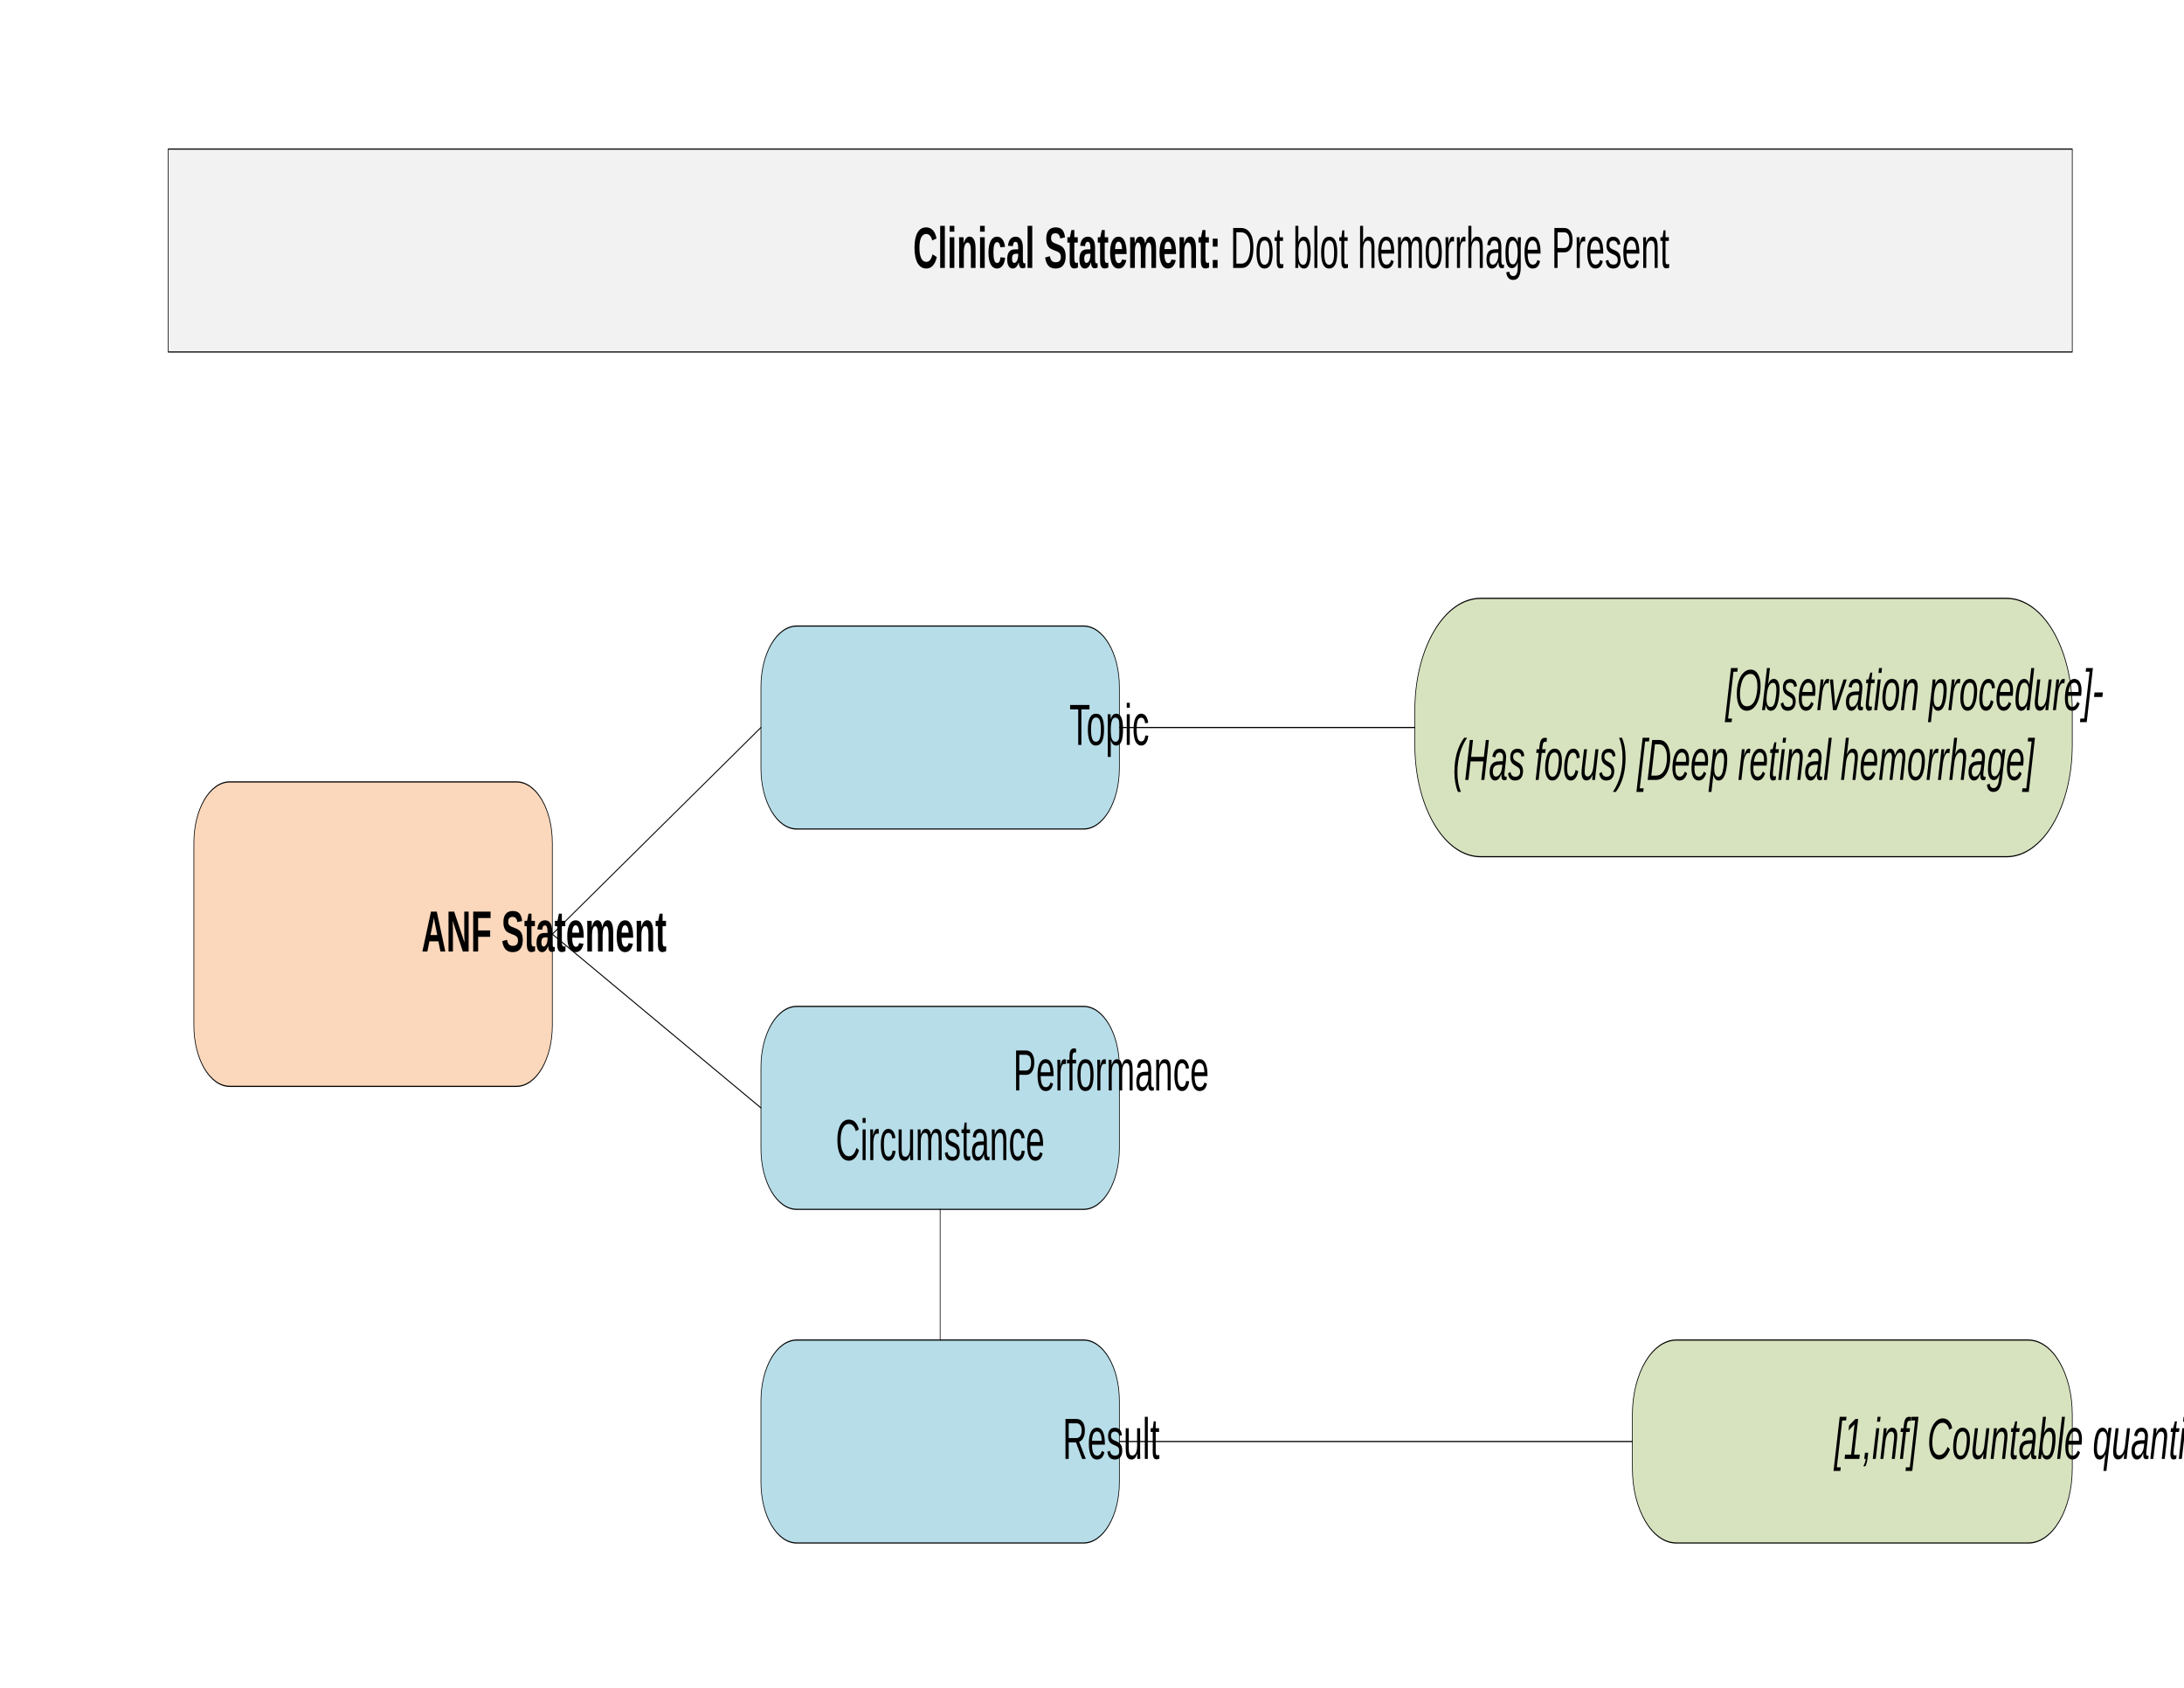
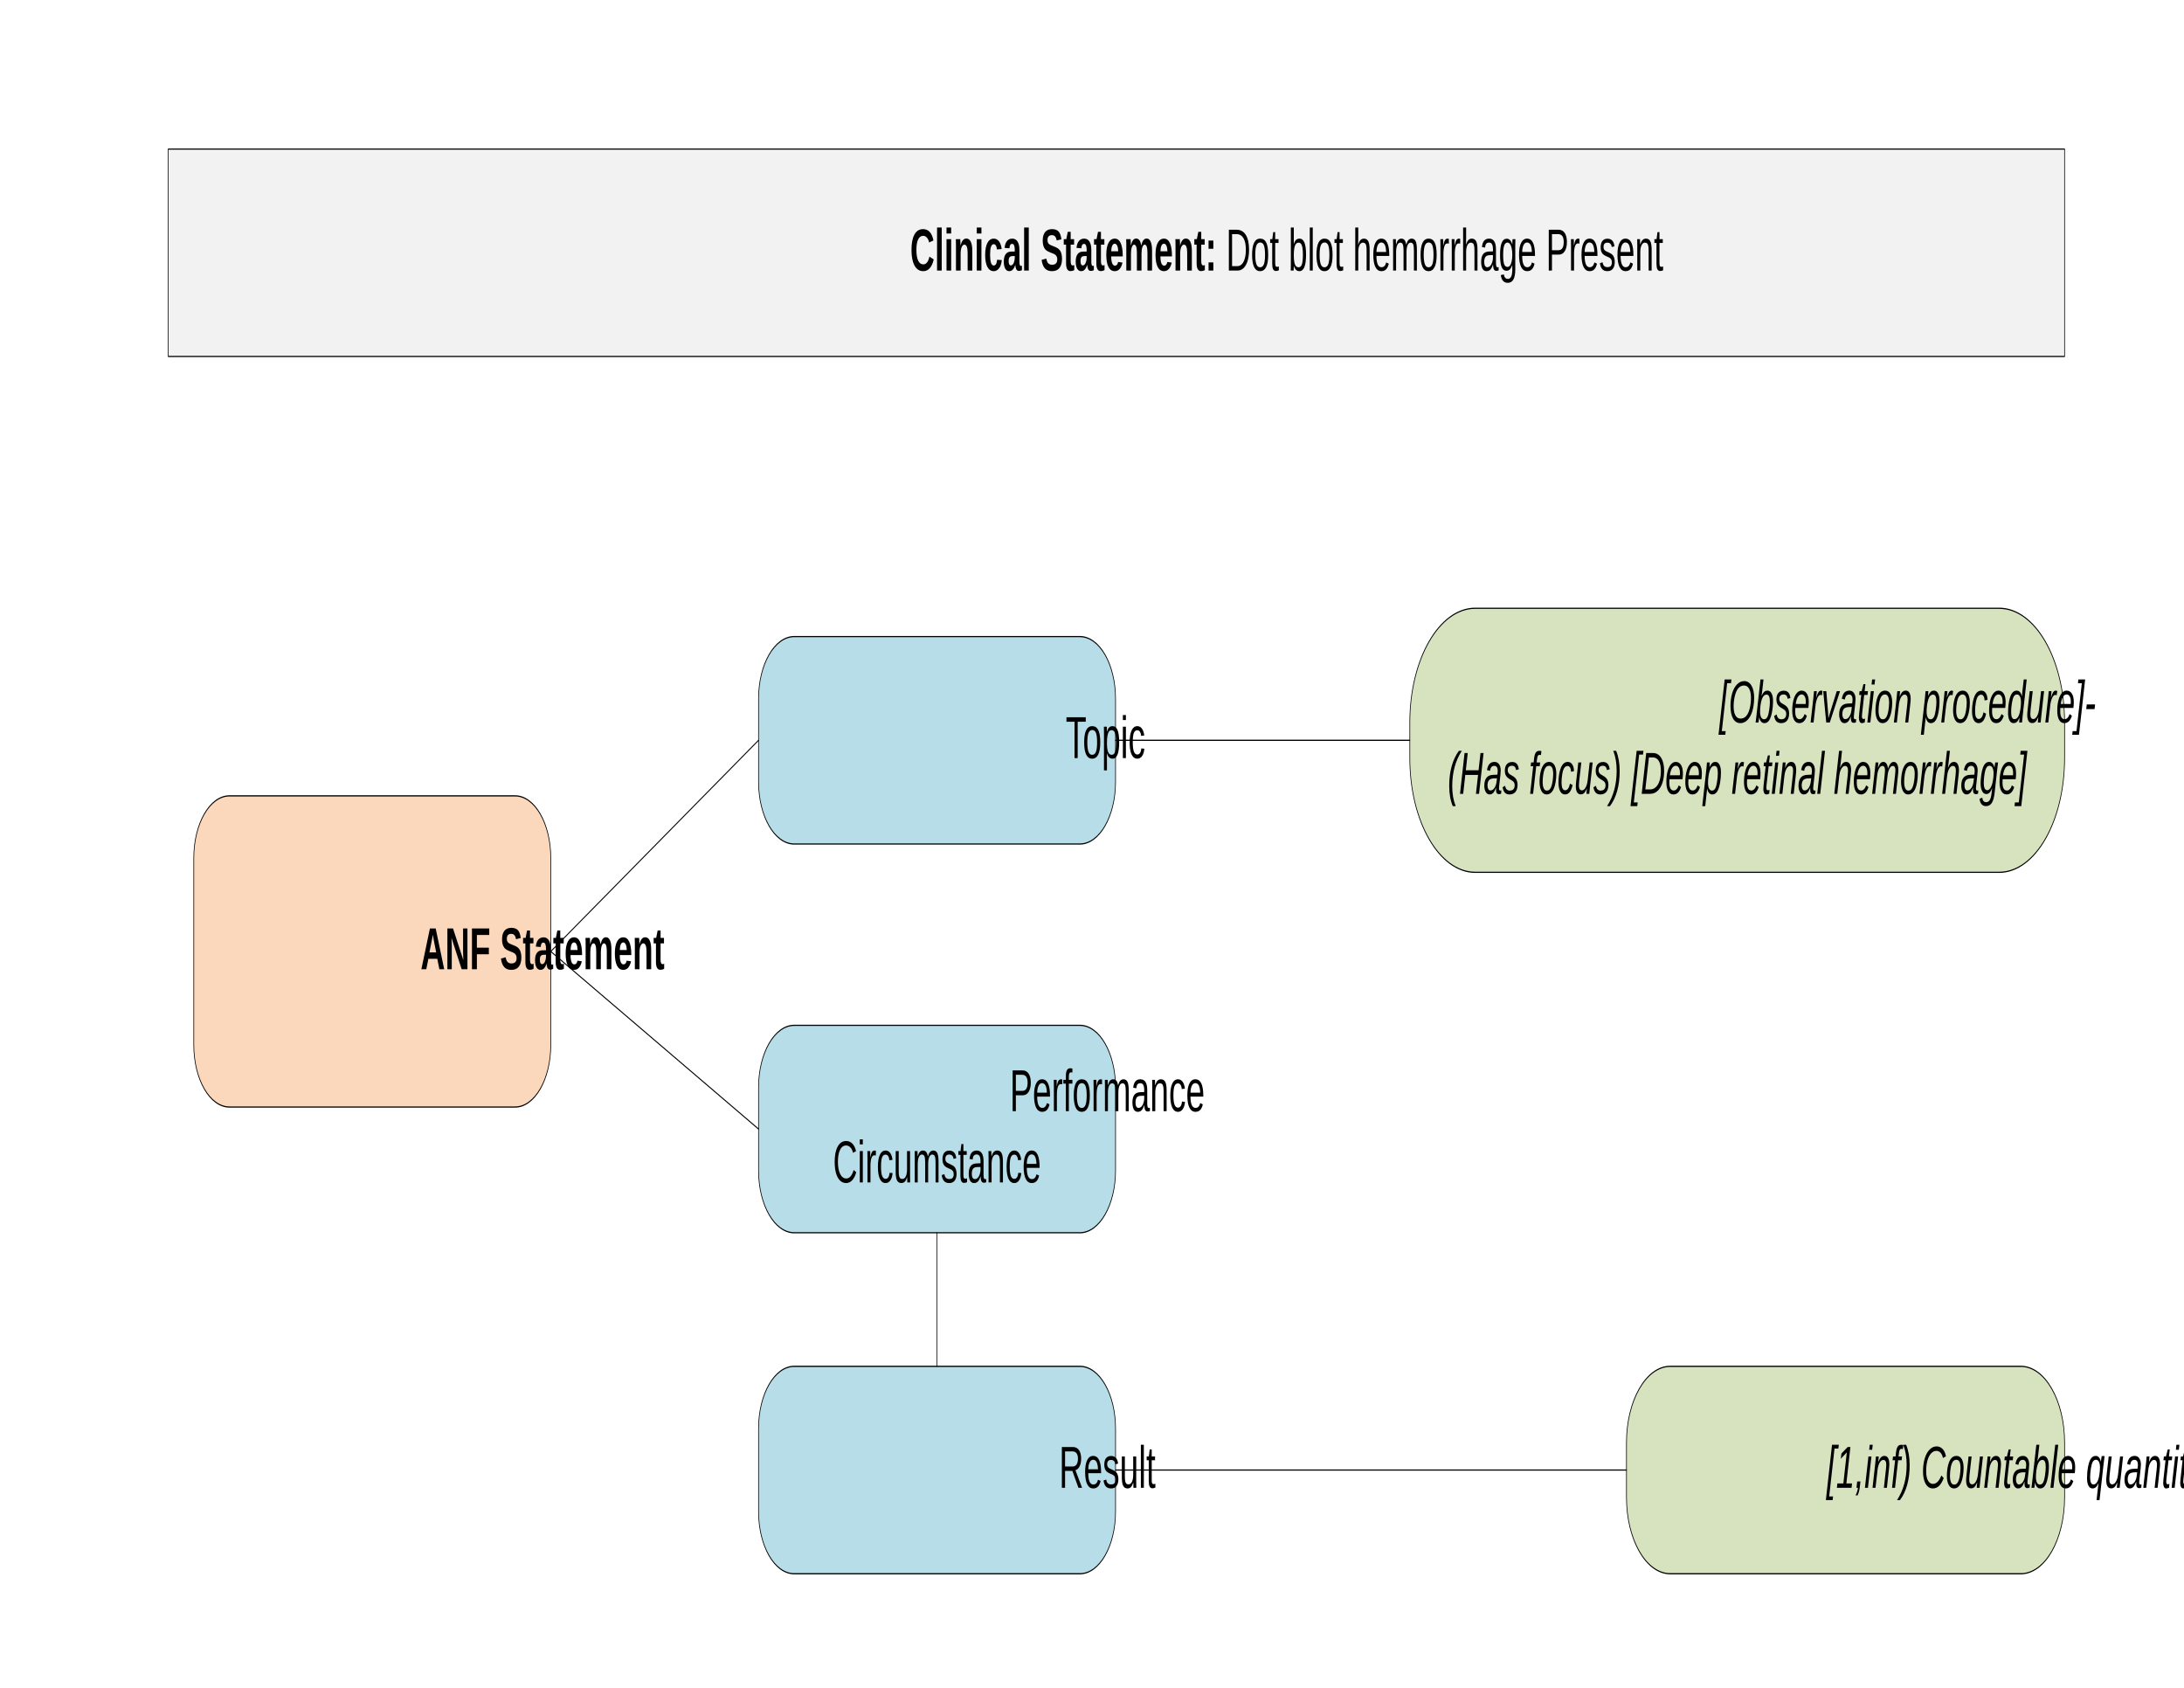
<svg xmlns="http://www.w3.org/2000/svg" xmlns:ns1="http://schemas.microsoft.com/visio/2003/SVGExtensions/" width="11in" height="8.5in" viewBox="0 0 792 612" xml:space="preserve" color-interpolation-filters="sRGB" class="st11" version="1.1" id="svg102">
  <defs id="defs106" />
  <ns1:documentProperties ns1:langID="1033" ns1:viewMarkup="false">
    <ns1:userDefs>
      <ns1:ud ns1:nameU="msvNoAutoConnect" ns1:val="VT0(1):26" />
    </ns1:userDefs>
  </ns1:documentProperties>
  <style type="text/css" id="style2">
	
		.st1 {fill:#f2f2f2;stroke:#000000;stroke-linecap:round;stroke-linejoin:round;stroke-width:0.24}
		.st2 {fill:#000000;font-family:Arial;font-size:1em;font-weight:bold}
		.st3 {font-size:1em;font-weight:normal}
		.st4 {fill:#b7dde8;stroke:#000000;stroke-linecap:round;stroke-linejoin:round;stroke-width:0.24}
		.st5 {fill:#000000;font-family:Arial;font-size:1em}
		.st6 {font-size:1em}
		.st7 {fill:#d7e3bf;stroke:#000000;stroke-linecap:round;stroke-linejoin:round;stroke-width:0.24}
		.st8 {fill:#000000;font-family:Arial;font-size:1em;font-style:italic}
		.st9 {stroke:#000000;stroke-linecap:round;stroke-linejoin:round;stroke-width:0.24}
		.st10 {fill:#fbd7bb;stroke:#000000;stroke-linecap:round;stroke-linejoin:round;stroke-width:0.24}
		.st11 {fill:none;fill-rule:evenodd;font-size:12px;overflow:visible;stroke-linecap:square;stroke-miterlimit:3}
	
	</style>
-   <g ns1:mID="19" ns1:index="2" ns1:groupContext="foregroundPage" id="g100" transform="matrix(1.033261,0,0,1.754993,-1.986241,-40.72801)">
+   <g ns1:mID="19" ns1:index="2" ns1:groupContext="foregroundPage" id="g100" transform="matrix(1.029084,0,0,1.793715,-1.730107,-42.81758)">
    <ns1:pageProperties ns1:drawingScale="1" ns1:pageScale="1" ns1:drawingUnits="19" ns1:shadowOffsetX="9" ns1:shadowOffsetY="-9" />
    <g id="shape1-1" ns1:mID="1" ns1:groupContext="shape" transform="translate(60.9673,-516.068)">
      <ns1:userDefs>
        <ns1:ud ns1:nameU="visVersion" ns1:val="VT0(15):26" />
      </ns1:userDefs>
      <ns1:textBlock ns1:margins="rect(4,4,4,4)" />
      <ns1:textRect cx="334.125" cy="591.034" width="668.25" height="41.932" />
      <rect x="0" y="570.068" width="668.25" height="41.932" class="st1" id="rect10" style="fill:#f2f2f2;stroke:#000000;stroke-width:0.24;stroke-linecap:round;stroke-linejoin:round" />
      <text x="201.4" y="594.63" class="st2" ns1:langID="1033" id="text14" style="font-weight:bold;font-size:12px;font-family:Arial;fill:#000000">
        <ns1:paragraph ns1:horizAlign="1" ns1:bulletSize="0.166667" />
        <ns1:tabList />Clinical Statement: <tspan class="st3" id="tspan12" style="font-weight:normal;font-size:12px">Dot blot hemorrhage Present</tspan>
      </text>
    </g>
    <g id="shape2-5" ns1:mID="2" ns1:groupContext="shape" transform="translate(268.984,-417.516)">
      <ns1:userDefs>
        <ns1:ud ns1:nameU="CTypeTopLeftSnip" ns1:prompt="" ns1:val="VT0(0):5" />
        <ns1:ud ns1:nameU="CTypeTopRightSnip" ns1:prompt="" ns1:val="VT0(0):5" />
        <ns1:ud ns1:nameU="CTypeBotLeftSnip" ns1:prompt="" ns1:val="VT0(0):5" />
        <ns1:ud ns1:nameU="CTypeBotRightSnip" ns1:prompt="" ns1:val="VT0(0):5" />
        <ns1:ud ns1:nameU="CornerLockHoriz" ns1:prompt="" ns1:val="VT0(0):5" />
        <ns1:ud ns1:nameU="CornerLockVert" ns1:prompt="" ns1:val="VT0(0):5" />
        <ns1:ud ns1:nameU="CornerLockDiag" ns1:prompt="" ns1:val="VT0(0):5" />
        <ns1:ud ns1:nameU="TopLeftOffset" ns1:prompt="" ns1:val="VT0(0.15):1" />
        <ns1:ud ns1:nameU="TopRightOffset" ns1:prompt="" ns1:val="VT0(0.15):1" />
        <ns1:ud ns1:nameU="BotLeftOffset" ns1:prompt="" ns1:val="VT0(0.15):1" />
        <ns1:ud ns1:nameU="BotRightOffset" ns1:prompt="" ns1:val="VT0(0.15):1" />
        <ns1:ud ns1:nameU="visVersion" ns1:prompt="" ns1:val="VT0(15):26" />
        <ns1:ud ns1:nameU="TopLeftOffset" ns1:prompt="" ns1:val="VT0(0.17471590464537):1" />
        <ns1:ud ns1:nameU="TopRightOffset" ns1:prompt="" ns1:val="VT0(0.17471590464537):1" />
        <ns1:ud ns1:nameU="BotLeftOffset" ns1:prompt="" ns1:val="VT0(0.17471590464537):1" />
        <ns1:ud ns1:nameU="BotRightOffset" ns1:prompt="" ns1:val="VT0(0.17471590464537):1" />
      </ns1:userDefs>
      <ns1:textBlock ns1:margins="rect(4,4,4,4)" />
      <ns1:textRect cx="62.898" cy="591.034" width="125.8" height="41.932" />
      <path d="M 12.58,612 H 113.22 A 12.579,12.579 -180 0 0 125.8,599.42 V 582.65 A 12.579,12.579 -180 0 0 113.22,570.07 H 12.58 A 12.579,12.579 -180 0 0 0,582.65 v 16.77 A 12.579,12.579 -180 0 0 12.58,612 Z" class="st4" id="path21" style="fill:#b7dde8;stroke:#000000;stroke-width:0.24;stroke-linecap:round;stroke-linejoin:round" />
      <text x="48.23" y="594.63" class="st5" ns1:langID="1033" id="text23" style="font-size:12px;font-family:Arial;fill:#000000">
        <ns1:paragraph ns1:horizAlign="1" ns1:bulletSize="0.166667" />
        <ns1:tabList />Topic</text>
    </g>
    <g id="shape3-8" ns1:mID="3" ns1:groupContext="shape" transform="translate(268.984,-338.932)">
      <ns1:userDefs>
        <ns1:ud ns1:nameU="CTypeTopLeftSnip" ns1:prompt="" ns1:val="VT0(0):5" />
        <ns1:ud ns1:nameU="CTypeTopRightSnip" ns1:prompt="" ns1:val="VT0(0):5" />
        <ns1:ud ns1:nameU="CTypeBotLeftSnip" ns1:prompt="" ns1:val="VT0(0):5" />
        <ns1:ud ns1:nameU="CTypeBotRightSnip" ns1:prompt="" ns1:val="VT0(0):5" />
        <ns1:ud ns1:nameU="CornerLockHoriz" ns1:prompt="" ns1:val="VT0(0):5" />
        <ns1:ud ns1:nameU="CornerLockVert" ns1:prompt="" ns1:val="VT0(0):5" />
        <ns1:ud ns1:nameU="CornerLockDiag" ns1:prompt="" ns1:val="VT0(0):5" />
        <ns1:ud ns1:nameU="TopLeftOffset" ns1:prompt="" ns1:val="VT0(0.15):1" />
        <ns1:ud ns1:nameU="TopRightOffset" ns1:prompt="" ns1:val="VT0(0.15):1" />
        <ns1:ud ns1:nameU="BotLeftOffset" ns1:prompt="" ns1:val="VT0(0.15):1" />
        <ns1:ud ns1:nameU="BotRightOffset" ns1:prompt="" ns1:val="VT0(0.15):1" />
        <ns1:ud ns1:nameU="visVersion" ns1:prompt="" ns1:val="VT0(15):26" />
        <ns1:ud ns1:nameU="TopLeftOffset" ns1:prompt="" ns1:val="VT0(0.17471590464537):1" />
        <ns1:ud ns1:nameU="TopRightOffset" ns1:prompt="" ns1:val="VT0(0.17471590464537):1" />
        <ns1:ud ns1:nameU="BotLeftOffset" ns1:prompt="" ns1:val="VT0(0.17471590464537):1" />
        <ns1:ud ns1:nameU="BotRightOffset" ns1:prompt="" ns1:val="VT0(0.17471590464537):1" />
      </ns1:userDefs>
      <ns1:textBlock ns1:margins="rect(4,4,4,4)" />
      <ns1:textRect cx="62.898" cy="591.034" width="125.8" height="41.932" />
      <path d="M 12.58,612 H 113.22 A 12.579,12.579 -180 0 0 125.8,599.42 V 582.65 A 12.579,12.579 -180 0 0 113.22,570.07 H 12.58 A 12.579,12.579 -180 0 0 0,582.65 v 16.77 A 12.579,12.579 -180 0 0 12.58,612 Z" class="st4" id="path30" style="fill:#b7dde8;stroke:#000000;stroke-width:0.24;stroke-linecap:round;stroke-linejoin:round" />
      <text x="28.55" y="587.43" class="st5" ns1:langID="1033" id="text34" style="font-size:12px;font-family:Arial;fill:#000000">
        <ns1:paragraph ns1:horizAlign="1" ns1:bulletSize="0.166667" />
        <ns1:tabList />Performance <tspan x="26.22" dy="1.2em" class="st6" id="tspan32" style="font-size:12px">Circumstance</tspan>
      </text>
    </g>
    <g id="shape4-12" ns1:mID="4" ns1:groupContext="shape" transform="translate(268.984,-270)">
      <ns1:userDefs>
        <ns1:ud ns1:nameU="CTypeTopLeftSnip" ns1:prompt="" ns1:val="VT0(0):5" />
        <ns1:ud ns1:nameU="CTypeTopRightSnip" ns1:prompt="" ns1:val="VT0(0):5" />
        <ns1:ud ns1:nameU="CTypeBotLeftSnip" ns1:prompt="" ns1:val="VT0(0):5" />
        <ns1:ud ns1:nameU="CTypeBotRightSnip" ns1:prompt="" ns1:val="VT0(0):5" />
        <ns1:ud ns1:nameU="CornerLockHoriz" ns1:prompt="" ns1:val="VT0(0):5" />
        <ns1:ud ns1:nameU="CornerLockVert" ns1:prompt="" ns1:val="VT0(0):5" />
        <ns1:ud ns1:nameU="CornerLockDiag" ns1:prompt="" ns1:val="VT0(0):5" />
        <ns1:ud ns1:nameU="TopLeftOffset" ns1:prompt="" ns1:val="VT0(0.15):1" />
        <ns1:ud ns1:nameU="TopRightOffset" ns1:prompt="" ns1:val="VT0(0.15):1" />
        <ns1:ud ns1:nameU="BotLeftOffset" ns1:prompt="" ns1:val="VT0(0.15):1" />
        <ns1:ud ns1:nameU="BotRightOffset" ns1:prompt="" ns1:val="VT0(0.15):1" />
        <ns1:ud ns1:nameU="visVersion" ns1:prompt="" ns1:val="VT0(15):26" />
        <ns1:ud ns1:nameU="TopLeftOffset" ns1:prompt="" ns1:val="VT0(0.17471590464537):1" />
        <ns1:ud ns1:nameU="TopRightOffset" ns1:prompt="" ns1:val="VT0(0.17471590464537):1" />
        <ns1:ud ns1:nameU="BotLeftOffset" ns1:prompt="" ns1:val="VT0(0.17471590464537):1" />
        <ns1:ud ns1:nameU="BotRightOffset" ns1:prompt="" ns1:val="VT0(0.17471590464537):1" />
      </ns1:userDefs>
      <ns1:textBlock ns1:margins="rect(4,4,4,4)" />
      <ns1:textRect cx="62.898" cy="591.034" width="125.8" height="41.932" />
      <path d="M 12.58,612 H 113.22 A 12.579,12.579 -180 0 0 125.8,599.42 V 582.65 A 12.579,12.579 -180 0 0 113.22,570.07 H 12.58 A 12.579,12.579 -180 0 0 0,582.65 v 16.77 A 12.579,12.579 -180 0 0 12.58,612 Z" class="st4" id="path41" style="fill:#b7dde8;stroke:#000000;stroke-width:0.24;stroke-linecap:round;stroke-linejoin:round" />
      <text x="45.89" y="594.63" class="st5" ns1:langID="1033" id="text43" style="font-size:12px;font-family:Arial;fill:#000000">
        <ns1:paragraph ns1:horizAlign="1" ns1:bulletSize="0.166667" />
        <ns1:tabList />Result</text>
    </g>
    <g id="shape5-15" ns1:mID="5" ns1:groupContext="shape" transform="translate(498.484,-411.792)">
      <ns1:userDefs>
        <ns1:ud ns1:nameU="CTypeTopLeftSnip" ns1:prompt="" ns1:val="VT0(0):5" />
        <ns1:ud ns1:nameU="CTypeTopRightSnip" ns1:prompt="" ns1:val="VT0(0):5" />
        <ns1:ud ns1:nameU="CTypeBotLeftSnip" ns1:prompt="" ns1:val="VT0(0):5" />
        <ns1:ud ns1:nameU="CTypeBotRightSnip" ns1:prompt="" ns1:val="VT0(0):5" />
        <ns1:ud ns1:nameU="CornerLockHoriz" ns1:prompt="" ns1:val="VT0(0):5" />
        <ns1:ud ns1:nameU="CornerLockVert" ns1:prompt="" ns1:val="VT0(0):5" />
        <ns1:ud ns1:nameU="CornerLockDiag" ns1:prompt="" ns1:val="VT0(0):5" />
        <ns1:ud ns1:nameU="TopLeftOffset" ns1:prompt="" ns1:val="VT0(0.15):1" />
        <ns1:ud ns1:nameU="TopRightOffset" ns1:prompt="" ns1:val="VT0(0.15):1" />
        <ns1:ud ns1:nameU="BotLeftOffset" ns1:prompt="" ns1:val="VT0(0.15):1" />
        <ns1:ud ns1:nameU="BotRightOffset" ns1:prompt="" ns1:val="VT0(0.15):1" />
        <ns1:ud ns1:nameU="visVersion" ns1:prompt="" ns1:val="VT0(15):26" />
        <ns1:ud ns1:nameU="TopLeftOffset" ns1:prompt="" ns1:val="VT0(0.32046340045372):1" />
        <ns1:ud ns1:nameU="TopRightOffset" ns1:prompt="" ns1:val="VT0(0.32046340045372):1" />
        <ns1:ud ns1:nameU="BotLeftOffset" ns1:prompt="" ns1:val="VT0(0.32046340045372):1" />
        <ns1:ud ns1:nameU="BotRightOffset" ns1:prompt="" ns1:val="VT0(0.32046340045372):1" />
      </ns1:userDefs>
      <ns1:textBlock ns1:margins="rect(4,4,4,4)" />
      <ns1:textRect cx="115.367" cy="585.31" width="230.74" height="53.38" />
      <path d="m 23.07,612 h 184.59 a 23.073,23.073 -180 0 0 23.07,-23.07 v -7.24 A 23.073,23.073 -180 0 0 207.66,558.62 H 23.07 A 23.073,23.073 -180 0 0 0,581.69 v 7.24 A 23.073,23.073 -180 0 0 23.07,612 Z" class="st7" id="path50" style="fill:#d7e3bf;stroke:#000000;stroke-width:0.24;stroke-linecap:round;stroke-linejoin:round" />
      <text x="49" y="581.72" class="st8" ns1:langID="1033" id="text54" style="font-style:italic;font-size:12px;font-family:Arial;fill:#000000">
        <ns1:paragraph ns1:horizAlign="1" ns1:bulletSize="0.166667" />
        <ns1:tabList />[Observation procedure]-<ns1:newlineChar />
        <tspan x="13.32" dy="1.201em" class="st6" id="tspan52" style="font-size:12px">(Has focus) [Deep retinal hemorrhage]</tspan>
      </text>
    </g>
    <g id="shape6-19" ns1:mID="6" ns1:groupContext="shape" transform="rotate(180,249.242,392.759)">
      <ns1:userDefs>
        <ns1:ud ns1:nameU="VertexCount" ns1:prompt="" ns1:val="VT0(4):26" />
        <ns1:ud ns1:nameU="SegmentType" ns1:prompt="" ns1:val="VT0(1):26" />
        <ns1:ud ns1:nameU="DrawType" ns1:prompt="" ns1:val="VT0(1):26" />
        <ns1:ud ns1:nameU="StartWidth" ns1:prompt="" ns1:val="VT0(0.15):0" />
        <ns1:ud ns1:nameU="EndWidth" ns1:prompt="" ns1:val="VT0(0.1):0" />
        <ns1:ud ns1:nameU="LastAngle" ns1:prompt="" ns1:val="VT0(0.31445460881394):32" />
        <ns1:ud ns1:nameU="CtrlAngle" ns1:prompt="" ns1:val="VT0(-1.6821373411359):32" />
        <ns1:ud ns1:nameU="ArrowFeatherAngle" ns1:prompt="" ns1:val="VT0(8.5942318659433):32" />
        <ns1:ud ns1:nameU="ArrowFeatherDist" ns1:prompt="" ns1:val="VT0(0.20124611797498):0" />
        <ns1:ud ns1:nameU="Joint1_2Pcnt" ns1:prompt="" ns1:val="VT0(0.36115492854311):26" />
        <ns1:ud ns1:nameU="Joint1_2Angle" ns1:prompt="" ns1:val="VT0(1.4583288317516):32" />
        <ns1:ud ns1:nameU="Joint2_3Pcnt" ns1:prompt="" ns1:val="VT0(0.737773973763):26" />
        <ns1:ud ns1:nameU="Joint2_3Angle" ns1:prompt="" ns1:val="VT0(1.4437657331855):32" />
        <ns1:ud ns1:nameU="Joint3_4Pcnt" ns1:prompt="" ns1:val="VT0(1):26" />
        <ns1:ud ns1:nameU="Joint3_4Angle" ns1:prompt="" ns1:val="VT0(1.8852509356088):32" />
        <ns1:ud ns1:nameU="Joint4_5Pcnt" ns1:prompt="" ns1:val="VT0(1):26" />
        <ns1:ud ns1:nameU="Joint4_5Angle" ns1:prompt="" ns1:val="VT0(1.8852509356088):32" />
        <ns1:ud ns1:nameU="Joint5_6Pcnt" ns1:prompt="" ns1:val="VT0(1):26" />
        <ns1:ud ns1:nameU="Joint5_6Angle" ns1:prompt="" ns1:val="VT0(1.8852509356088):32" />
        <ns1:ud ns1:nameU="Joint6_7Pcnt" ns1:prompt="" ns1:val="VT0(1):26" />
        <ns1:ud ns1:nameU="Joint6_7Angle" ns1:prompt="" ns1:val="VT0(1.8852509356088):32" />
        <ns1:ud ns1:nameU="Joint7_8Pcnt" ns1:prompt="" ns1:val="VT0(1):26" />
        <ns1:ud ns1:nameU="Joint7_8Angle" ns1:prompt="" ns1:val="VT0(1.8852509356088):32" />
        <ns1:ud ns1:nameU="Joint8_9Pcnt" ns1:prompt="" ns1:val="VT0(1):26" />
        <ns1:ud ns1:nameU="Joint8_9Angle" ns1:prompt="" ns1:val="VT0(1.8852509356088):32" />
        <ns1:ud ns1:nameU="visVersion" ns1:prompt="" ns1:val="VT0(15):26" />
        <ns1:ud ns1:nameU="LastAngle" ns1:prompt="" ns1:val="VT0(2.4139723597887E-07):32" />
        <ns1:ud ns1:nameU="CtrlAngle" ns1:prompt="" ns1:val="VT0(-1.7138466043149):32" />
        <ns1:ud ns1:nameU="ArrowFeatherAngle" ns1:prompt="" ns1:val="VT0(7.997032394289):32" />
        <ns1:ud ns1:nameU="ArrowFeatherDist" ns1:prompt="" ns1:val="VT0(0.20206393251886):0" />
        <ns1:ud ns1:nameU="Joint1_2Pcnt" ns1:prompt="" ns1:val="VT0(0.3571430145348):26" />
        <ns1:ud ns1:nameU="Joint1_2Angle" ns1:prompt="" ns1:val="VT0(1.5707962543759):32" />
        <ns1:ud ns1:nameU="Joint2_3Pcnt" ns1:prompt="" ns1:val="VT0(0.78571461664964):26" />
        <ns1:ud ns1:nameU="Joint2_3Angle" ns1:prompt="" ns1:val="VT0(1.5707964474935):32" />
        <ns1:ud ns1:nameU="Joint3_4Pcnt" ns1:prompt="" ns1:val="VT0(0.99999997067206):26" />
        <ns1:ud ns1:nameU="Joint3_4Angle" ns1:prompt="" ns1:val="VT0(1.5707965681921):32" />
        <ns1:ud ns1:nameU="Joint4_5Pcnt" ns1:prompt="" ns1:val="VT0(0.99999997067206):26" />
        <ns1:ud ns1:nameU="Joint4_5Angle" ns1:prompt="" ns1:val="VT0(1.5707965681921):32" />
        <ns1:ud ns1:nameU="Joint5_6Pcnt" ns1:prompt="" ns1:val="VT0(0.99999997067206):26" />
        <ns1:ud ns1:nameU="Joint5_6Angle" ns1:prompt="" ns1:val="VT0(1.5707965681921):32" />
        <ns1:ud ns1:nameU="Joint6_7Pcnt" ns1:prompt="" ns1:val="VT0(0.99999997067206):26" />
        <ns1:ud ns1:nameU="Joint6_7Angle" ns1:prompt="" ns1:val="VT0(1.5707965681921):32" />
        <ns1:ud ns1:nameU="Joint7_8Pcnt" ns1:prompt="" ns1:val="VT0(0.99999997067206):26" />
        <ns1:ud ns1:nameU="Joint7_8Angle" ns1:prompt="" ns1:val="VT0(1.5707965681921):32" />
        <ns1:ud ns1:nameU="Joint8_9Pcnt" ns1:prompt="" ns1:val="VT0(0.99999997067206):26" />
        <ns1:ud ns1:nameU="Joint8_9Angle" ns1:prompt="" ns1:val="VT0(1.5707965681921):32" />
      </ns1:userDefs>
      <path d="M 0,612 H 37.04 81.48 103.7" class="st9" id="path59" style="stroke:#000000;stroke-width:0.24;stroke-linecap:round;stroke-linejoin:round" />
    </g>
    <g id="shape7-22" ns1:mID="7" ns1:groupContext="shape" transform="rotate(-90,9.9745,290.0935)">
      <ns1:userDefs>
        <ns1:ud ns1:nameU="VertexCount" ns1:prompt="" ns1:val="VT0(4):26" />
        <ns1:ud ns1:nameU="SegmentType" ns1:prompt="" ns1:val="VT0(1):26" />
        <ns1:ud ns1:nameU="DrawType" ns1:prompt="" ns1:val="VT0(1):26" />
        <ns1:ud ns1:nameU="StartWidth" ns1:prompt="" ns1:val="VT0(0.15):0" />
        <ns1:ud ns1:nameU="EndWidth" ns1:prompt="" ns1:val="VT0(0.1):0" />
        <ns1:ud ns1:nameU="LastAngle" ns1:prompt="" ns1:val="VT0(0.31445460881394):32" />
        <ns1:ud ns1:nameU="CtrlAngle" ns1:prompt="" ns1:val="VT0(-1.6821373411359):32" />
        <ns1:ud ns1:nameU="ArrowFeatherAngle" ns1:prompt="" ns1:val="VT0(8.5942318659433):32" />
        <ns1:ud ns1:nameU="ArrowFeatherDist" ns1:prompt="" ns1:val="VT0(0.20124611797498):0" />
        <ns1:ud ns1:nameU="Joint1_2Pcnt" ns1:prompt="" ns1:val="VT0(0.36115492854311):26" />
        <ns1:ud ns1:nameU="Joint1_2Angle" ns1:prompt="" ns1:val="VT0(1.4583288317516):32" />
        <ns1:ud ns1:nameU="Joint2_3Pcnt" ns1:prompt="" ns1:val="VT0(0.737773973763):26" />
        <ns1:ud ns1:nameU="Joint2_3Angle" ns1:prompt="" ns1:val="VT0(1.4437657331855):32" />
        <ns1:ud ns1:nameU="Joint3_4Pcnt" ns1:prompt="" ns1:val="VT0(1):26" />
        <ns1:ud ns1:nameU="Joint3_4Angle" ns1:prompt="" ns1:val="VT0(1.8852509356088):32" />
        <ns1:ud ns1:nameU="Joint4_5Pcnt" ns1:prompt="" ns1:val="VT0(1):26" />
        <ns1:ud ns1:nameU="Joint4_5Angle" ns1:prompt="" ns1:val="VT0(1.8852509356088):32" />
        <ns1:ud ns1:nameU="Joint5_6Pcnt" ns1:prompt="" ns1:val="VT0(1):26" />
        <ns1:ud ns1:nameU="Joint5_6Angle" ns1:prompt="" ns1:val="VT0(1.8852509356088):32" />
        <ns1:ud ns1:nameU="Joint6_7Pcnt" ns1:prompt="" ns1:val="VT0(1):26" />
        <ns1:ud ns1:nameU="Joint6_7Angle" ns1:prompt="" ns1:val="VT0(1.8852509356088):32" />
        <ns1:ud ns1:nameU="Joint7_8Pcnt" ns1:prompt="" ns1:val="VT0(1):26" />
        <ns1:ud ns1:nameU="Joint7_8Angle" ns1:prompt="" ns1:val="VT0(1.8852509356088):32" />
        <ns1:ud ns1:nameU="Joint8_9Pcnt" ns1:prompt="" ns1:val="VT0(1):26" />
        <ns1:ud ns1:nameU="Joint8_9Angle" ns1:prompt="" ns1:val="VT0(1.8852509356088):32" />
        <ns1:ud ns1:nameU="visVersion" ns1:prompt="" ns1:val="VT0(15):26" />
        <ns1:ud ns1:nameU="LastAngle" ns1:prompt="" ns1:val="VT0(9.2718486680844E-07):32" />
        <ns1:ud ns1:nameU="CtrlAngle" ns1:prompt="" ns1:val="VT0(-1.6082787634866):32" />
        <ns1:ud ns1:nameU="ArrowFeatherAngle" ns1:prompt="" ns1:val="VT0(7.8914659250359):32" />
        <ns1:ud ns1:nameU="ArrowFeatherDist" ns1:prompt="" ns1:val="VT0(0.20014057559625):0" />
        <ns1:ud ns1:nameU="Joint1_2Pcnt" ns1:prompt="" ns1:val="VT0(0.35714302500907):26" />
        <ns1:ud ns1:nameU="Joint1_2Angle" ns1:prompt="" ns1:val="VT0(1.57079604864):32" />
        <ns1:ud ns1:nameU="Joint2_3Pcnt" ns1:prompt="" ns1:val="VT0(0.78571463969303):26" />
        <ns1:ud ns1:nameU="Joint2_3Angle" ns1:prompt="" ns1:val="VT0(1.5707967903873):32" />
        <ns1:ud ns1:nameU="Joint3_4Angle" ns1:prompt="" ns1:val="VT0(1.5707972539798):32" />
        <ns1:ud ns1:nameU="Joint4_5Angle" ns1:prompt="" ns1:val="VT0(1.5707972539798):32" />
        <ns1:ud ns1:nameU="Joint5_6Angle" ns1:prompt="" ns1:val="VT0(1.5707972539798):32" />
        <ns1:ud ns1:nameU="Joint6_7Angle" ns1:prompt="" ns1:val="VT0(1.5707972539798):32" />
        <ns1:ud ns1:nameU="Joint7_8Angle" ns1:prompt="" ns1:val="VT0(1.5707972539798):32" />
        <ns1:ud ns1:nameU="Joint8_9Angle" ns1:prompt="" ns1:val="VT0(1.5707972539798):32" />
      </ns1:userDefs>
      <path d="M 0,612 H 9.64 21.21 27" class="st9" id="path64" style="stroke:#000000;stroke-width:0.24;stroke-linecap:round;stroke-linejoin:round" />
    </g>
    <g id="shape8-25" ns1:mID="8" ns1:groupContext="shape" transform="translate(69.9673,-364.347)">
      <ns1:userDefs>
        <ns1:ud ns1:nameU="CTypeTopLeftSnip" ns1:prompt="" ns1:val="VT0(0):5" />
        <ns1:ud ns1:nameU="CTypeTopRightSnip" ns1:prompt="" ns1:val="VT0(0):5" />
        <ns1:ud ns1:nameU="CTypeBotLeftSnip" ns1:prompt="" ns1:val="VT0(0):5" />
        <ns1:ud ns1:nameU="CTypeBotRightSnip" ns1:prompt="" ns1:val="VT0(0):5" />
        <ns1:ud ns1:nameU="CornerLockHoriz" ns1:prompt="" ns1:val="VT0(0):5" />
        <ns1:ud ns1:nameU="CornerLockVert" ns1:prompt="" ns1:val="VT0(0):5" />
        <ns1:ud ns1:nameU="CornerLockDiag" ns1:prompt="" ns1:val="VT0(0):5" />
        <ns1:ud ns1:nameU="TopLeftOffset" ns1:prompt="" ns1:val="VT0(0.15):1" />
        <ns1:ud ns1:nameU="TopRightOffset" ns1:prompt="" ns1:val="VT0(0.15):1" />
        <ns1:ud ns1:nameU="BotLeftOffset" ns1:prompt="" ns1:val="VT0(0.15):1" />
        <ns1:ud ns1:nameU="BotRightOffset" ns1:prompt="" ns1:val="VT0(0.15):1" />
        <ns1:ud ns1:nameU="visVersion" ns1:prompt="" ns1:val="VT0(15):26" />
        <ns1:ud ns1:nameU="TopLeftOffset" ns1:prompt="" ns1:val="VT0(0.17471590464537):1" />
        <ns1:ud ns1:nameU="TopRightOffset" ns1:prompt="" ns1:val="VT0(0.17471590464537):1" />
        <ns1:ud ns1:nameU="BotLeftOffset" ns1:prompt="" ns1:val="VT0(0.17471590464537):1" />
        <ns1:ud ns1:nameU="BotRightOffset" ns1:prompt="" ns1:val="VT0(0.17471590464537):1" />
      </ns1:userDefs>
      <ns1:textBlock ns1:margins="rect(4,4,4,4)" />
      <ns1:textRect cx="62.898" cy="580.551" width="125.8" height="62.898" />
      <path d="M 12.58,612 H 113.22 A 12.579,12.579 -180 0 0 125.8,599.42 V 561.68 A 12.579,12.579 -180 0 0 113.22,549.1 H 12.58 A 12.579,12.579 -180 0 0 0,561.68 v 37.74 A 12.579,12.579 -180 0 0 12.58,612 Z" class="st10" id="path71" style="fill:#fbd7bb;stroke:#000000;stroke-width:0.24;stroke-linecap:round;stroke-linejoin:round" />
      <text x="19.89" y="584.15" class="st2" ns1:langID="1033" id="text73" style="font-weight:bold;font-size:12px;font-family:Arial;fill:#000000">
        <ns1:paragraph ns1:horizAlign="1" ns1:bulletSize="0.166667" />
        <ns1:tabList />ANF Statement</text>
    </g>
    <g id="shape9-28" ns1:mID="9" ns1:groupContext="shape" transform="rotate(149.759,193.7327,429.0992)">
      <ns1:userDefs>
        <ns1:ud ns1:nameU="VertexCount" ns1:prompt="" ns1:val="VT0(4):26" />
        <ns1:ud ns1:nameU="SegmentType" ns1:prompt="" ns1:val="VT0(1):26" />
        <ns1:ud ns1:nameU="DrawType" ns1:prompt="" ns1:val="VT0(1):26" />
        <ns1:ud ns1:nameU="StartWidth" ns1:prompt="" ns1:val="VT0(0.15):0" />
        <ns1:ud ns1:nameU="EndWidth" ns1:prompt="" ns1:val="VT0(0.1):0" />
        <ns1:ud ns1:nameU="LastAngle" ns1:prompt="" ns1:val="VT0(0.31445460881394):32" />
        <ns1:ud ns1:nameU="CtrlAngle" ns1:prompt="" ns1:val="VT0(-1.6821373411359):32" />
        <ns1:ud ns1:nameU="ArrowFeatherAngle" ns1:prompt="" ns1:val="VT0(8.5942318659433):32" />
        <ns1:ud ns1:nameU="ArrowFeatherDist" ns1:prompt="" ns1:val="VT0(0.20124611797498):0" />
        <ns1:ud ns1:nameU="Joint1_2Pcnt" ns1:prompt="" ns1:val="VT0(0.36115492854311):26" />
        <ns1:ud ns1:nameU="Joint1_2Angle" ns1:prompt="" ns1:val="VT0(1.4583288317516):32" />
        <ns1:ud ns1:nameU="Joint2_3Pcnt" ns1:prompt="" ns1:val="VT0(0.737773973763):26" />
        <ns1:ud ns1:nameU="Joint2_3Angle" ns1:prompt="" ns1:val="VT0(1.4437657331855):32" />
        <ns1:ud ns1:nameU="Joint3_4Pcnt" ns1:prompt="" ns1:val="VT0(1):26" />
        <ns1:ud ns1:nameU="Joint3_4Angle" ns1:prompt="" ns1:val="VT0(1.8852509356088):32" />
        <ns1:ud ns1:nameU="Joint4_5Pcnt" ns1:prompt="" ns1:val="VT0(1):26" />
        <ns1:ud ns1:nameU="Joint4_5Angle" ns1:prompt="" ns1:val="VT0(1.8852509356088):32" />
        <ns1:ud ns1:nameU="Joint5_6Pcnt" ns1:prompt="" ns1:val="VT0(1):26" />
        <ns1:ud ns1:nameU="Joint5_6Angle" ns1:prompt="" ns1:val="VT0(1.8852509356088):32" />
        <ns1:ud ns1:nameU="Joint6_7Pcnt" ns1:prompt="" ns1:val="VT0(1):26" />
        <ns1:ud ns1:nameU="Joint6_7Angle" ns1:prompt="" ns1:val="VT0(1.8852509356088):32" />
        <ns1:ud ns1:nameU="Joint7_8Pcnt" ns1:prompt="" ns1:val="VT0(1):26" />
        <ns1:ud ns1:nameU="Joint7_8Angle" ns1:prompt="" ns1:val="VT0(1.8852509356088):32" />
        <ns1:ud ns1:nameU="Joint8_9Pcnt" ns1:prompt="" ns1:val="VT0(1):26" />
        <ns1:ud ns1:nameU="Joint8_9Angle" ns1:prompt="" ns1:val="VT0(1.8852509356088):32" />
        <ns1:ud ns1:nameU="visVersion" ns1:prompt="" ns1:val="VT0(15):26" />
        <ns1:ud ns1:nameU="LastAngle" ns1:prompt="" ns1:val="VT0(2.9536909936469E-07):32" />
        <ns1:ud ns1:nameU="CtrlAngle" ns1:prompt="" ns1:val="VT0(-1.6879722814171):32" />
        <ns1:ud ns1:nameU="ArrowFeatherAngle" ns1:prompt="" ns1:val="VT0(7.9711581793349):32" />
        <ns1:ud ns1:nameU="ArrowFeatherDist" ns1:prompt="" ns1:val="VT0(0.20138091947661):0" />
        <ns1:ud ns1:nameU="Joint1_2Pcnt" ns1:prompt="" ns1:val="VT0(0.35714301256583):26" />
        <ns1:ud ns1:nameU="Joint1_2Angle" ns1:prompt="" ns1:val="VT0(1.5707962381844):32" />
        <ns1:ud ns1:nameU="Joint2_3Pcnt" ns1:prompt="" ns1:val="VT0(0.78571461231791):26" />
        <ns1:ud ns1:nameU="Joint2_3Angle" ns1:prompt="" ns1:val="VT0(1.5707964744795):32" />
        <ns1:ud ns1:nameU="Joint3_4Pcnt" ns1:prompt="" ns1:val="VT0(0.99999996515896):26" />
        <ns1:ud ns1:nameU="Joint3_4Angle" ns1:prompt="" ns1:val="VT0(1.570796622164):32" />
        <ns1:ud ns1:nameU="Joint4_5Pcnt" ns1:prompt="" ns1:val="VT0(0.99999996515896):26" />
        <ns1:ud ns1:nameU="Joint4_5Angle" ns1:prompt="" ns1:val="VT0(1.570796622164):32" />
        <ns1:ud ns1:nameU="Joint5_6Pcnt" ns1:prompt="" ns1:val="VT0(0.99999996515896):26" />
        <ns1:ud ns1:nameU="Joint5_6Angle" ns1:prompt="" ns1:val="VT0(1.570796622164):32" />
        <ns1:ud ns1:nameU="Joint6_7Pcnt" ns1:prompt="" ns1:val="VT0(0.99999996515896):26" />
        <ns1:ud ns1:nameU="Joint6_7Angle" ns1:prompt="" ns1:val="VT0(1.570796622164):32" />
        <ns1:ud ns1:nameU="Joint7_8Pcnt" ns1:prompt="" ns1:val="VT0(0.99999996515896):26" />
        <ns1:ud ns1:nameU="Joint7_8Angle" ns1:prompt="" ns1:val="VT0(1.570796622164):32" />
        <ns1:ud ns1:nameU="Joint8_9Pcnt" ns1:prompt="" ns1:val="VT0(0.99999996515896):26" />
        <ns1:ud ns1:nameU="Joint8_9Angle" ns1:prompt="" ns1:val="VT0(1.570796622164):32" />
      </ns1:userDefs>
      <path d="M 0,612 H 30.27 66.59 84.75" class="st9" id="path78" style="stroke:#000000;stroke-width:0.24;stroke-linecap:round;stroke-linejoin:round" />
    </g>
    <g id="shape10-31" ns1:mID="10" ns1:groupContext="shape" transform="rotate(-153.883,92.75303,400.8566)">
      <ns1:userDefs>
        <ns1:ud ns1:nameU="VertexCount" ns1:prompt="" ns1:val="VT0(4):26" />
        <ns1:ud ns1:nameU="SegmentType" ns1:prompt="" ns1:val="VT0(1):26" />
        <ns1:ud ns1:nameU="DrawType" ns1:prompt="" ns1:val="VT0(1):26" />
        <ns1:ud ns1:nameU="StartWidth" ns1:prompt="" ns1:val="VT0(0.15):0" />
        <ns1:ud ns1:nameU="EndWidth" ns1:prompt="" ns1:val="VT0(0.1):0" />
        <ns1:ud ns1:nameU="LastAngle" ns1:prompt="" ns1:val="VT0(0.31445460881394):32" />
        <ns1:ud ns1:nameU="CtrlAngle" ns1:prompt="" ns1:val="VT0(-1.6821373411359):32" />
        <ns1:ud ns1:nameU="ArrowFeatherAngle" ns1:prompt="" ns1:val="VT0(8.5942318659433):32" />
        <ns1:ud ns1:nameU="ArrowFeatherDist" ns1:prompt="" ns1:val="VT0(0.20124611797498):0" />
        <ns1:ud ns1:nameU="Joint1_2Pcnt" ns1:prompt="" ns1:val="VT0(0.36115492854311):26" />
        <ns1:ud ns1:nameU="Joint1_2Angle" ns1:prompt="" ns1:val="VT0(1.4583288317516):32" />
        <ns1:ud ns1:nameU="Joint2_3Pcnt" ns1:prompt="" ns1:val="VT0(0.737773973763):26" />
        <ns1:ud ns1:nameU="Joint2_3Angle" ns1:prompt="" ns1:val="VT0(1.4437657331855):32" />
        <ns1:ud ns1:nameU="Joint3_4Pcnt" ns1:prompt="" ns1:val="VT0(1):26" />
        <ns1:ud ns1:nameU="Joint3_4Angle" ns1:prompt="" ns1:val="VT0(1.8852509356088):32" />
        <ns1:ud ns1:nameU="Joint4_5Pcnt" ns1:prompt="" ns1:val="VT0(1):26" />
        <ns1:ud ns1:nameU="Joint4_5Angle" ns1:prompt="" ns1:val="VT0(1.8852509356088):32" />
        <ns1:ud ns1:nameU="Joint5_6Pcnt" ns1:prompt="" ns1:val="VT0(1):26" />
        <ns1:ud ns1:nameU="Joint5_6Angle" ns1:prompt="" ns1:val="VT0(1.8852509356088):32" />
        <ns1:ud ns1:nameU="Joint6_7Pcnt" ns1:prompt="" ns1:val="VT0(1):26" />
        <ns1:ud ns1:nameU="Joint6_7Angle" ns1:prompt="" ns1:val="VT0(1.8852509356088):32" />
        <ns1:ud ns1:nameU="Joint7_8Pcnt" ns1:prompt="" ns1:val="VT0(1):26" />
        <ns1:ud ns1:nameU="Joint7_8Angle" ns1:prompt="" ns1:val="VT0(1.8852509356088):32" />
        <ns1:ud ns1:nameU="Joint8_9Pcnt" ns1:prompt="" ns1:val="VT0(1):26" />
        <ns1:ud ns1:nameU="Joint8_9Angle" ns1:prompt="" ns1:val="VT0(1.8852509356088):32" />
        <ns1:ud ns1:nameU="visVersion" ns1:prompt="" ns1:val="VT0(15):26" />
        <ns1:ud ns1:nameU="LastAngle" ns1:prompt="" ns1:val="VT0(3.0698779747406E-07):32" />
        <ns1:ud ns1:nameU="CtrlAngle" ns1:prompt="" ns1:val="VT0(-1.6835757097001):32" />
        <ns1:ud ns1:nameU="ArrowFeatherAngle" ns1:prompt="" ns1:val="VT0(7.9667616308553):32" />
        <ns1:ud ns1:nameU="ArrowFeatherDist" ns1:prompt="" ns1:val="VT0(0.20127869470845):0" />
        <ns1:ud ns1:nameU="Joint1_2Pcnt" ns1:prompt="" ns1:val="VT0(0.3571430225741):26" />
        <ns1:ud ns1:nameU="Joint1_2Angle" ns1:prompt="" ns1:val="VT0(1.5707962346988):32" />
        <ns1:ud ns1:nameU="Joint2_3Pcnt" ns1:prompt="" ns1:val="VT0(0.78571463433609):26" />
        <ns1:ud ns1:nameU="Joint2_3Angle" ns1:prompt="" ns1:val="VT0(1.5707964802888):32" />
        <ns1:ud ns1:nameU="Joint3_4Pcnt" ns1:prompt="" ns1:val="VT0(0.99999999318208):26" />
        <ns1:ud ns1:nameU="Joint3_4Angle" ns1:prompt="" ns1:val="VT0(1.5707966337827):32" />
        <ns1:ud ns1:nameU="Joint4_5Pcnt" ns1:prompt="" ns1:val="VT0(0.99999999318208):26" />
        <ns1:ud ns1:nameU="Joint4_5Angle" ns1:prompt="" ns1:val="VT0(1.5707966337827):32" />
        <ns1:ud ns1:nameU="Joint5_6Pcnt" ns1:prompt="" ns1:val="VT0(0.99999999318208):26" />
        <ns1:ud ns1:nameU="Joint5_6Angle" ns1:prompt="" ns1:val="VT0(1.5707966337827):32" />
        <ns1:ud ns1:nameU="Joint6_7Pcnt" ns1:prompt="" ns1:val="VT0(0.99999999318208):26" />
        <ns1:ud ns1:nameU="Joint6_7Angle" ns1:prompt="" ns1:val="VT0(1.5707966337827):32" />
        <ns1:ud ns1:nameU="Joint7_8Pcnt" ns1:prompt="" ns1:val="VT0(0.99999999318208):26" />
        <ns1:ud ns1:nameU="Joint7_8Angle" ns1:prompt="" ns1:val="VT0(1.5707966337827):32" />
        <ns1:ud ns1:nameU="Joint8_9Pcnt" ns1:prompt="" ns1:val="VT0(0.99999999318208):26" />
        <ns1:ud ns1:nameU="Joint8_9Angle" ns1:prompt="" ns1:val="VT0(1.5707966337827):32" />
      </ns1:userDefs>
      <path d="M 0,612 H 29.12 64.07 81.55" class="st9" id="path83" style="stroke:#000000;stroke-width:0.24;stroke-linecap:round;stroke-linejoin:round" />
    </g>
    <g id="shape16-34" ns1:mID="16" ns1:groupContext="shape" transform="translate(574.837,-270)">
      <ns1:userDefs>
        <ns1:ud ns1:nameU="CTypeTopLeftSnip" ns1:prompt="" ns1:val="VT0(0):5" />
        <ns1:ud ns1:nameU="CTypeTopRightSnip" ns1:prompt="" ns1:val="VT0(0):5" />
        <ns1:ud ns1:nameU="CTypeBotLeftSnip" ns1:prompt="" ns1:val="VT0(0):5" />
        <ns1:ud ns1:nameU="CTypeBotRightSnip" ns1:prompt="" ns1:val="VT0(0):5" />
        <ns1:ud ns1:nameU="CornerLockHoriz" ns1:prompt="" ns1:val="VT0(0):5" />
        <ns1:ud ns1:nameU="CornerLockVert" ns1:prompt="" ns1:val="VT0(0):5" />
        <ns1:ud ns1:nameU="CornerLockDiag" ns1:prompt="" ns1:val="VT0(0):5" />
        <ns1:ud ns1:nameU="TopLeftOffset" ns1:prompt="" ns1:val="VT0(0.15):1" />
        <ns1:ud ns1:nameU="TopRightOffset" ns1:prompt="" ns1:val="VT0(0.15):1" />
        <ns1:ud ns1:nameU="BotLeftOffset" ns1:prompt="" ns1:val="VT0(0.15):1" />
        <ns1:ud ns1:nameU="BotRightOffset" ns1:prompt="" ns1:val="VT0(0.15):1" />
        <ns1:ud ns1:nameU="visVersion" ns1:prompt="" ns1:val="VT0(15):26" />
        <ns1:ud ns1:nameU="TopLeftOffset" ns1:prompt="" ns1:val="VT0(0.2144176023649):1" />
        <ns1:ud ns1:nameU="TopRightOffset" ns1:prompt="" ns1:val="VT0(0.2144176023649):1" />
        <ns1:ud ns1:nameU="BotLeftOffset" ns1:prompt="" ns1:val="VT0(0.2144176023649):1" />
        <ns1:ud ns1:nameU="BotRightOffset" ns1:prompt="" ns1:val="VT0(0.2144176023649):1" />
      </ns1:userDefs>
      <ns1:textBlock ns1:margins="rect(4,4,4,4)" />
      <ns1:textRect cx="77.19" cy="591.034" width="154.39" height="41.932" />
      <path d="m 15.44,612 h 123.5 a 15.438,15.438 -180 0 0 15.44,-15.44 V 585.51 A 15.438,15.438 -180 0 0 138.94,570.07 H 15.44 A 15.438,15.438 -180 0 0 0,585.51 v 11.05 A 15.438,15.438 -180 0 0 15.44,612 Z" class="st7" id="path90" style="fill:#d7e3bf;stroke:#000000;stroke-width:0.24;stroke-linecap:round;stroke-linejoin:round" />
-       <text x="10.81" y="594.63" class="st8" ns1:langID="1033" id="text92" style="font-style:italic;font-size:12px;font-family:Arial;fill:#000000">
-         <ns1:paragraph ns1:horizAlign="1" ns1:bulletSize="0.166667" />
-         <ns1:tabList />[1,inf] Countable quantity</text>
+       <text x="10.48" y="594.63" class="st8" ns1:langID="1033" id="text92" style="font-style:italic;font-size:12px;font-family:Arial;fill:#000000">
+         <ns1:paragraph ns1:horizAlign="1" ns1:bulletSize="0.166667" />
+         <ns1:tabList />[1,inf) Countable quantity</text>
    </g>
    <g id="shape25-37" ns1:mID="25" ns1:groupContext="shape" transform="rotate(180,287.4185,466.517)">
      <ns1:userDefs>
        <ns1:ud ns1:nameU="VertexCount" ns1:prompt="" ns1:val="VT0(4):26" />
        <ns1:ud ns1:nameU="SegmentType" ns1:prompt="" ns1:val="VT0(1):26" />
        <ns1:ud ns1:nameU="DrawType" ns1:prompt="" ns1:val="VT0(1):26" />
        <ns1:ud ns1:nameU="StartWidth" ns1:prompt="" ns1:val="VT0(0.15):0" />
        <ns1:ud ns1:nameU="EndWidth" ns1:prompt="" ns1:val="VT0(0.1):0" />
        <ns1:ud ns1:nameU="LastAngle" ns1:prompt="" ns1:val="VT0(0.31445460881394):32" />
        <ns1:ud ns1:nameU="CtrlAngle" ns1:prompt="" ns1:val="VT0(-1.6821373411359):32" />
        <ns1:ud ns1:nameU="ArrowFeatherAngle" ns1:prompt="" ns1:val="VT0(8.5942318659433):32" />
        <ns1:ud ns1:nameU="ArrowFeatherDist" ns1:prompt="" ns1:val="VT0(0.20124611797498):0" />
        <ns1:ud ns1:nameU="Joint1_2Pcnt" ns1:prompt="" ns1:val="VT0(0.36115492854311):26" />
        <ns1:ud ns1:nameU="Joint1_2Angle" ns1:prompt="" ns1:val="VT0(1.4583288317516):32" />
        <ns1:ud ns1:nameU="Joint2_3Pcnt" ns1:prompt="" ns1:val="VT0(0.737773973763):26" />
        <ns1:ud ns1:nameU="Joint2_3Angle" ns1:prompt="" ns1:val="VT0(1.4437657331855):32" />
        <ns1:ud ns1:nameU="Joint3_4Pcnt" ns1:prompt="" ns1:val="VT0(1):26" />
        <ns1:ud ns1:nameU="Joint3_4Angle" ns1:prompt="" ns1:val="VT0(1.8852509356088):32" />
        <ns1:ud ns1:nameU="Joint4_5Pcnt" ns1:prompt="" ns1:val="VT0(1):26" />
        <ns1:ud ns1:nameU="Joint4_5Angle" ns1:prompt="" ns1:val="VT0(1.8852509356088):32" />
        <ns1:ud ns1:nameU="Joint5_6Pcnt" ns1:prompt="" ns1:val="VT0(1):26" />
        <ns1:ud ns1:nameU="Joint5_6Angle" ns1:prompt="" ns1:val="VT0(1.8852509356088):32" />
        <ns1:ud ns1:nameU="Joint6_7Pcnt" ns1:prompt="" ns1:val="VT0(1):26" />
        <ns1:ud ns1:nameU="Joint6_7Angle" ns1:prompt="" ns1:val="VT0(1.8852509356088):32" />
        <ns1:ud ns1:nameU="Joint7_8Pcnt" ns1:prompt="" ns1:val="VT0(1):26" />
        <ns1:ud ns1:nameU="Joint7_8Angle" ns1:prompt="" ns1:val="VT0(1.8852509356088):32" />
        <ns1:ud ns1:nameU="Joint8_9Pcnt" ns1:prompt="" ns1:val="VT0(1):26" />
        <ns1:ud ns1:nameU="Joint8_9Angle" ns1:prompt="" ns1:val="VT0(1.8852509356088):32" />
        <ns1:ud ns1:nameU="visVersion" ns1:prompt="" ns1:val="VT0(15):26" />
        <ns1:ud ns1:nameU="LastAngle" ns1:prompt="" ns1:val="VT0(1.3903329862538E-07):32" />
        <ns1:ud ns1:nameU="CtrlAngle" ns1:prompt="" ns1:val="VT0(-1.8158501823372):32" />
        <ns1:ud ns1:nameU="ArrowFeatherAngle" ns1:prompt="" ns1:val="VT0(8.0990357675834):32" />
        <ns1:ud ns1:nameU="ArrowFeatherDist" ns1:prompt="" ns1:val="VT0(0.20615915726493):0" />
        <ns1:ud ns1:nameU="Joint1_2Pcnt" ns1:prompt="" ns1:val="VT0(0.3571430241202):26" />
        <ns1:ud ns1:nameU="Joint1_2Angle" ns1:prompt="" ns1:val="VT0(1.570796285085):32" />
        <ns1:ud ns1:nameU="Joint2_3Pcnt" ns1:prompt="" ns1:val="VT0(0.78571463773752):26" />
        <ns1:ud ns1:nameU="Joint2_3Angle" ns1:prompt="" ns1:val="VT0(1.5707963963115):32" />
        <ns1:ud ns1:nameU="Joint3_4Pcnt" ns1:prompt="" ns1:val="VT0(0.99999999751117):26" />
        <ns1:ud ns1:nameU="Joint3_4Angle" ns1:prompt="" ns1:val="VT0(1.5707964658282):32" />
        <ns1:ud ns1:nameU="Joint4_5Pcnt" ns1:prompt="" ns1:val="VT0(0.99999999751117):26" />
        <ns1:ud ns1:nameU="Joint4_5Angle" ns1:prompt="" ns1:val="VT0(1.5707964658282):32" />
        <ns1:ud ns1:nameU="Joint5_6Pcnt" ns1:prompt="" ns1:val="VT0(0.99999999751117):26" />
        <ns1:ud ns1:nameU="Joint5_6Angle" ns1:prompt="" ns1:val="VT0(1.5707964658282):32" />
        <ns1:ud ns1:nameU="Joint6_7Pcnt" ns1:prompt="" ns1:val="VT0(0.99999999751117):26" />
        <ns1:ud ns1:nameU="Joint6_7Angle" ns1:prompt="" ns1:val="VT0(1.5707964658282):32" />
        <ns1:ud ns1:nameU="Joint7_8Pcnt" ns1:prompt="" ns1:val="VT0(0.99999999751117):26" />
        <ns1:ud ns1:nameU="Joint7_8Angle" ns1:prompt="" ns1:val="VT0(1.5707964658282):32" />
        <ns1:ud ns1:nameU="Joint8_9Pcnt" ns1:prompt="" ns1:val="VT0(0.99999999751117):26" />
        <ns1:ud ns1:nameU="Joint8_9Angle" ns1:prompt="" ns1:val="VT0(1.5707964658282):32" />
      </ns1:userDefs>
      <path d="m 0,612 h 64.31 77.16 38.59" class="st9" id="path97" style="stroke:#000000;stroke-width:0.24;stroke-linecap:round;stroke-linejoin:round" />
    </g>
  </g>
</svg>
